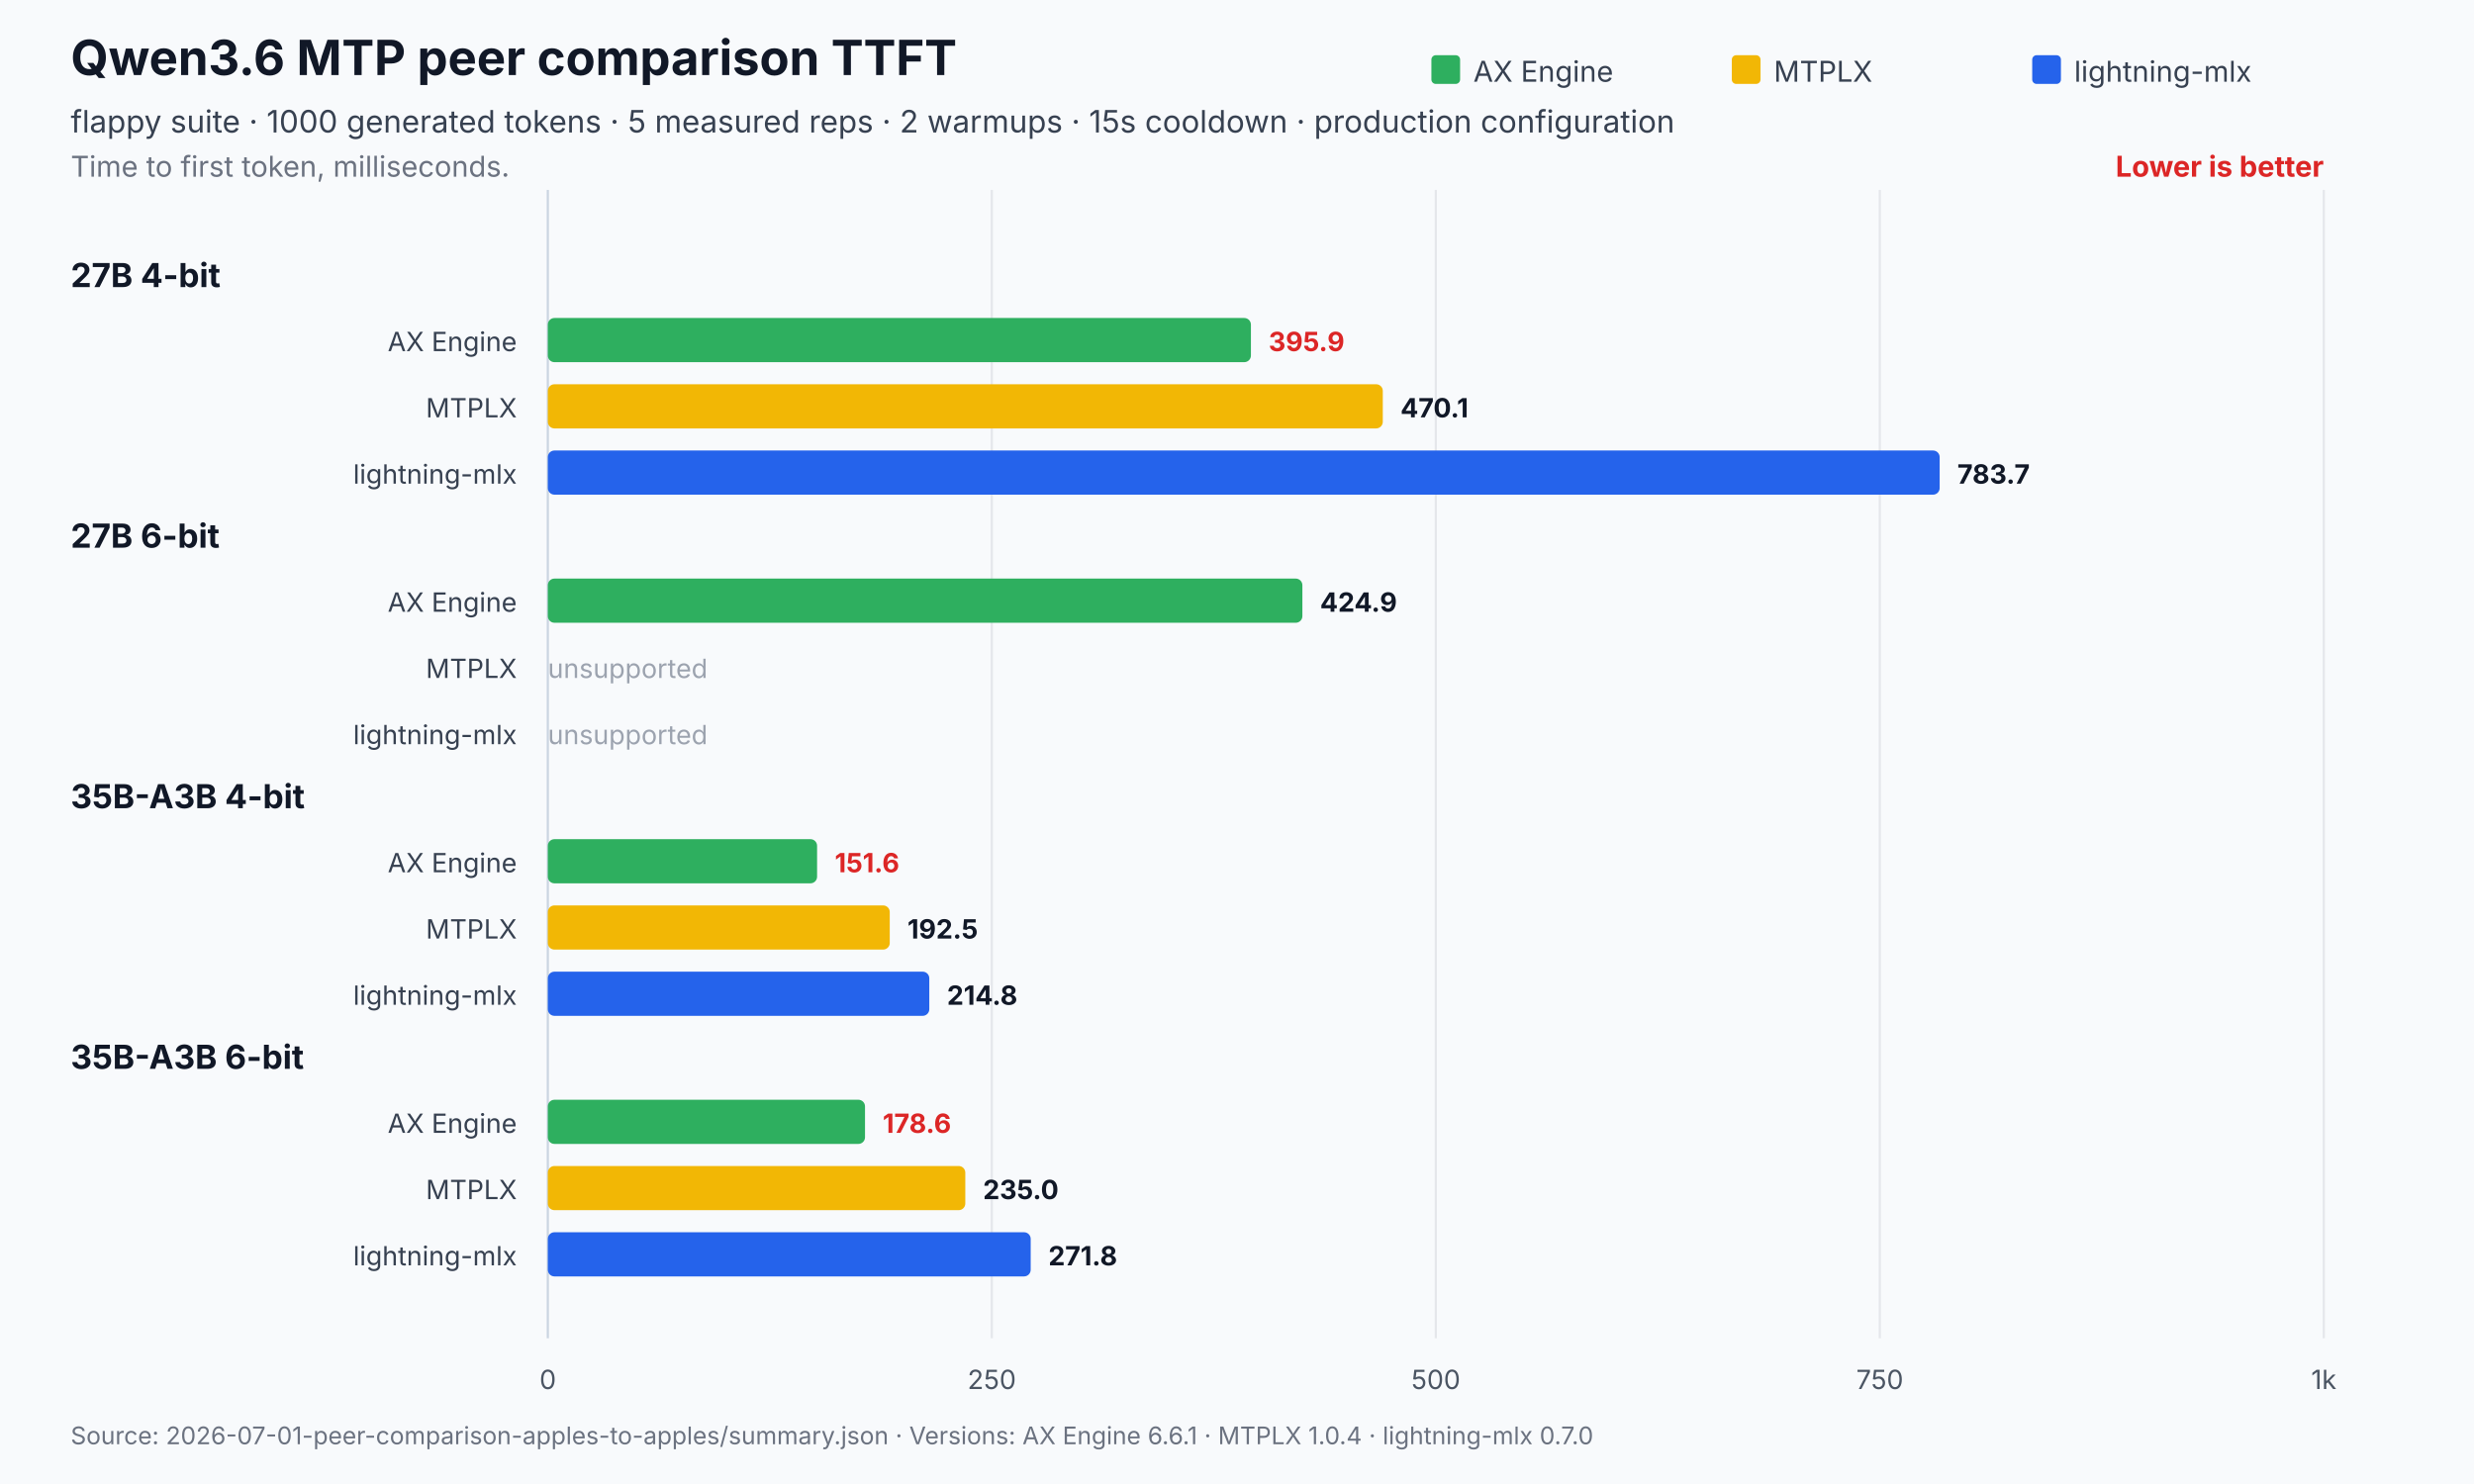
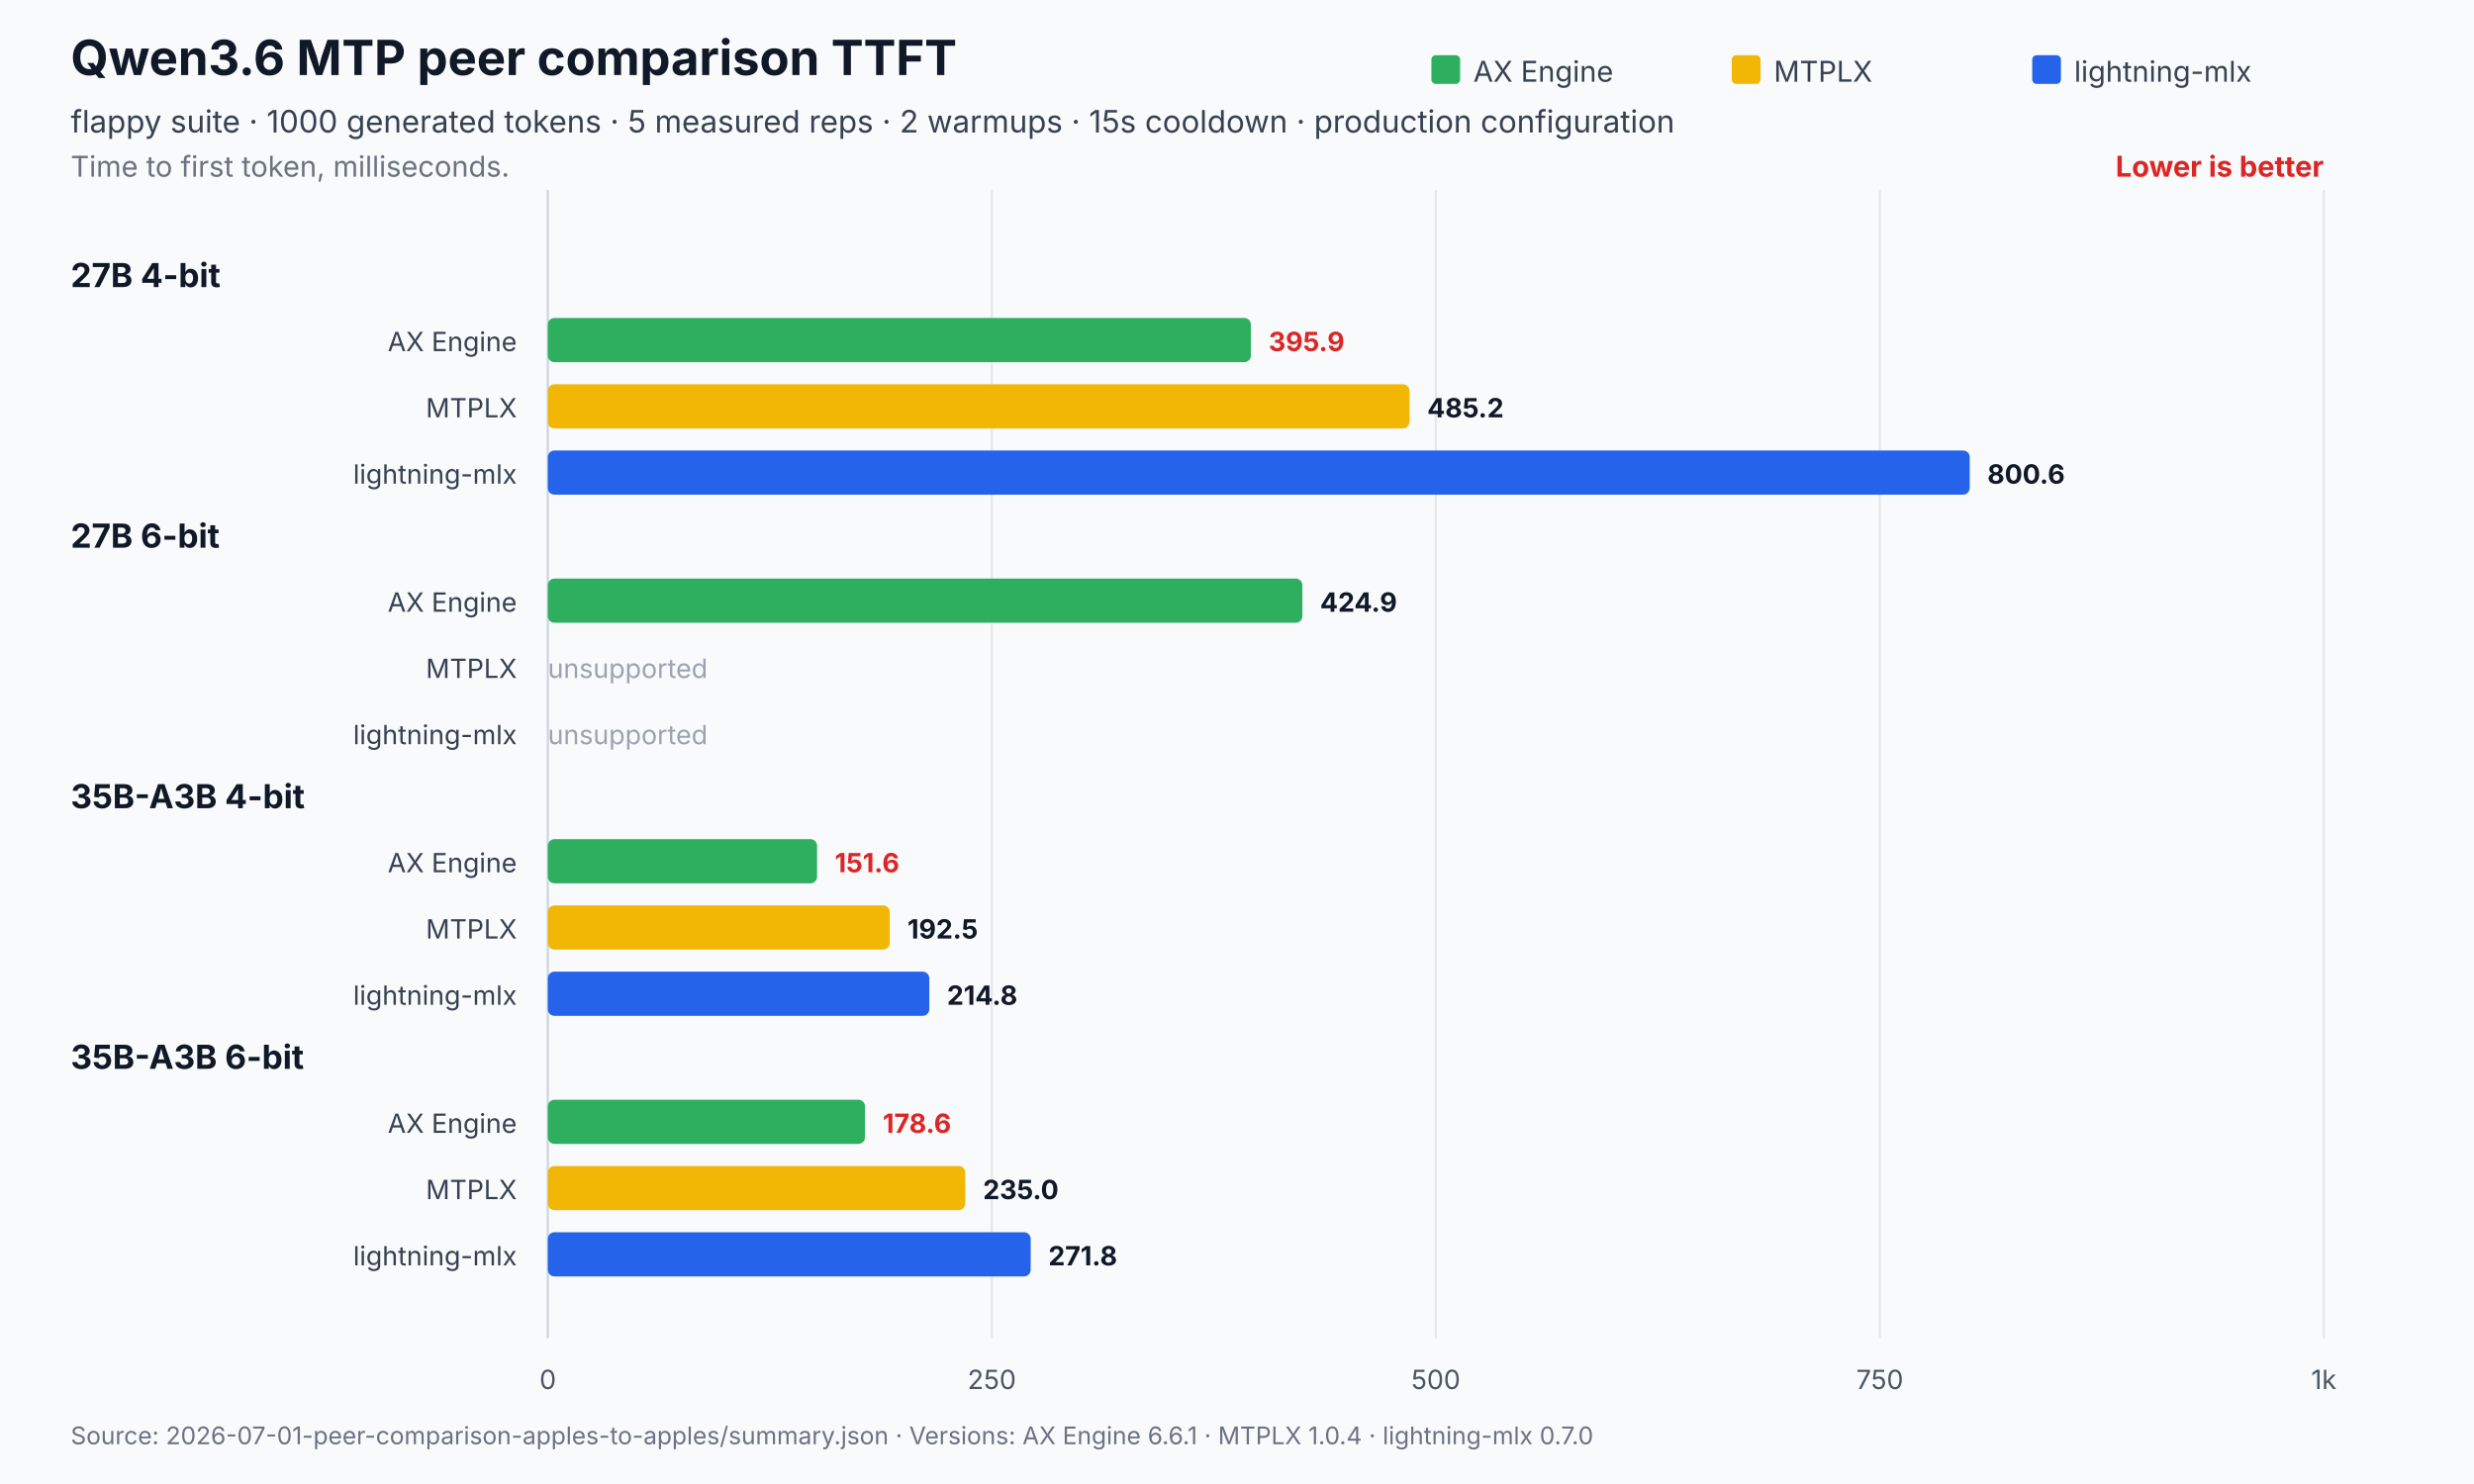
<svg xmlns="http://www.w3.org/2000/svg" width="1120" height="672" viewBox="0 0 1120 672" role="img" aria-labelledby="title desc">
  <rect width="1120" height="672" fill="#f8fafc" />
  <text x="32" y="34" font-family="Inter,Segoe UI,Arial,sans-serif" font-size="22" font-weight="700" fill="#111827">Qwen3.6 MTP peer comparison TTFT</text>
  <text x="32" y="60" font-family="Inter,Segoe UI,Arial,sans-serif" font-size="14" fill="#374151">flappy suite · 1000 generated tokens · 5 measured reps · 2 warmups · 15s cooldown · production configuration</text>
  <text x="32" y="80" font-family="Inter,Segoe UI,Arial,sans-serif" font-size="13" fill="#6b7280">Time to first token, milliseconds.</text>
  <text x="1052.0" y="80" text-anchor="end" font-family="Inter,Segoe UI,Arial,sans-serif" font-size="13" font-weight="700" fill="#dc2626">Lower is better</text>
  <line x1="248.0" y1="86.0" x2="248.0" y2="606" stroke="#cbd5e1" stroke-width="1" />
  <text x="248.0" y="629" text-anchor="middle" font-family="Inter,Segoe UI,Arial,sans-serif" font-size="12" fill="#4b5563">0</text>
  <line x1="449.0" y1="86.0" x2="449.0" y2="606" stroke="#e5e7eb" stroke-width="1" />
  <text x="449.0" y="629" text-anchor="middle" font-family="Inter,Segoe UI,Arial,sans-serif" font-size="12" fill="#4b5563">250</text>
  <line x1="650.0" y1="86.0" x2="650.0" y2="606" stroke="#e5e7eb" stroke-width="1" />
  <text x="650.0" y="629" text-anchor="middle" font-family="Inter,Segoe UI,Arial,sans-serif" font-size="12" fill="#4b5563">500</text>
  <line x1="851.0" y1="86.0" x2="851.0" y2="606" stroke="#e5e7eb" stroke-width="1" />
  <text x="851.0" y="629" text-anchor="middle" font-family="Inter,Segoe UI,Arial,sans-serif" font-size="12" fill="#4b5563">750</text>
  <line x1="1052.0" y1="86.0" x2="1052.0" y2="606" stroke="#e5e7eb" stroke-width="1" />
  <text x="1052.0" y="629" text-anchor="middle" font-family="Inter,Segoe UI,Arial,sans-serif" font-size="12" fill="#4b5563">1k</text>
  <rect x="648.0" y="25" width="13" height="13" rx="2" fill="#2eaf5f" />
  <text x="667.0" y="37" font-family="Inter,Segoe UI,Arial,sans-serif" font-size="13" fill="#374151">AX Engine</text>
  <rect x="784.0" y="25" width="13" height="13" rx="2" fill="#f2b705" />
  <text x="803.0" y="37" font-family="Inter,Segoe UI,Arial,sans-serif" font-size="13" fill="#374151">MTPLX</text>
  <rect x="920.0" y="25" width="13" height="13" rx="2" fill="#2563eb" />
  <text x="939.0" y="37" font-family="Inter,Segoe UI,Arial,sans-serif" font-size="13" fill="#374151">lightning-mlx</text>
  <text x="32" y="130.0" font-family="Inter,Segoe UI,Arial,sans-serif" font-size="15" font-weight="700" fill="#111827">27B 4-bit</text>
  <text x="234.0" y="159.0" text-anchor="end" font-family="Inter,Segoe UI,Arial,sans-serif" font-size="12" fill="#374151">AX Engine</text>
  <rect x="248.0" y="144.0" width="318.3" height="20.0" rx="3" fill="#2eaf5f" opacity="1" />
  <text x="574.3" y="159.0" font-family="Inter,Segoe UI,Arial,sans-serif" font-size="12" font-weight="700" fill="#dc2626">395.9</text>
  <text x="234.0" y="189.0" text-anchor="end" font-family="Inter,Segoe UI,Arial,sans-serif" font-size="12" fill="#374151">MTPLX</text>
-   <rect x="248.0" y="174.0" width="378.0" height="20.0" rx="3" fill="#f2b705" opacity="1" />
-   <text x="634.0" y="189.0" font-family="Inter,Segoe UI,Arial,sans-serif" font-size="12" font-weight="700" fill="#111827">470.1</text>
+   <rect x="248.0" y="174.0" width="390.1" height="20.0" rx="3" fill="#f2b705" opacity="1" />
+   <text x="646.1" y="189.0" font-family="Inter,Segoe UI,Arial,sans-serif" font-size="12" font-weight="700" fill="#111827">485.2</text>
  <text x="234.0" y="219.0" text-anchor="end" font-family="Inter,Segoe UI,Arial,sans-serif" font-size="12" fill="#374151">lightning-mlx</text>
-   <rect x="248.0" y="204.0" width="630.1" height="20.0" rx="3" fill="#2563eb" opacity="1" />
-   <text x="886.1" y="219.0" font-family="Inter,Segoe UI,Arial,sans-serif" font-size="12" font-weight="700" fill="#111827">783.7</text>
+   <rect x="248.0" y="204.0" width="643.7" height="20.0" rx="3" fill="#2563eb" opacity="1" />
+   <text x="899.7" y="219.0" font-family="Inter,Segoe UI,Arial,sans-serif" font-size="12" font-weight="700" fill="#111827">800.6</text>
  <text x="32" y="248.0" font-family="Inter,Segoe UI,Arial,sans-serif" font-size="15" font-weight="700" fill="#111827">27B 6-bit</text>
  <text x="234.0" y="277.0" text-anchor="end" font-family="Inter,Segoe UI,Arial,sans-serif" font-size="12" fill="#374151">AX Engine</text>
  <rect x="248.0" y="262.0" width="341.6" height="20.0" rx="3" fill="#2eaf5f" opacity="1" />
  <text x="597.6" y="277.0" font-family="Inter,Segoe UI,Arial,sans-serif" font-size="12" font-weight="700" fill="#111827">424.9</text>
  <text x="234.0" y="307.0" text-anchor="end" font-family="Inter,Segoe UI,Arial,sans-serif" font-size="12" fill="#374151">MTPLX</text>
  <text x="248.0" y="307.0" font-family="Inter,Segoe UI,Arial,sans-serif" font-size="12" fill="#9ca3af">unsupported</text>
  <text x="234.0" y="337.0" text-anchor="end" font-family="Inter,Segoe UI,Arial,sans-serif" font-size="12" fill="#374151">lightning-mlx</text>
  <text x="248.0" y="337.0" font-family="Inter,Segoe UI,Arial,sans-serif" font-size="12" fill="#9ca3af">unsupported</text>
  <text x="32" y="366.0" font-family="Inter,Segoe UI,Arial,sans-serif" font-size="15" font-weight="700" fill="#111827">35B-A3B 4-bit</text>
  <text x="234.0" y="395.0" text-anchor="end" font-family="Inter,Segoe UI,Arial,sans-serif" font-size="12" fill="#374151">AX Engine</text>
  <rect x="248.0" y="380.0" width="121.9" height="20.0" rx="3" fill="#2eaf5f" opacity="1" />
  <text x="377.9" y="395.0" font-family="Inter,Segoe UI,Arial,sans-serif" font-size="12" font-weight="700" fill="#dc2626">151.6</text>
  <text x="234.0" y="425.0" text-anchor="end" font-family="Inter,Segoe UI,Arial,sans-serif" font-size="12" fill="#374151">MTPLX</text>
  <rect x="248.0" y="410.0" width="154.8" height="20.0" rx="3" fill="#f2b705" opacity="1" />
  <text x="410.8" y="425.0" font-family="Inter,Segoe UI,Arial,sans-serif" font-size="12" font-weight="700" fill="#111827">192.5</text>
  <text x="234.0" y="455.0" text-anchor="end" font-family="Inter,Segoe UI,Arial,sans-serif" font-size="12" fill="#374151">lightning-mlx</text>
  <rect x="248.0" y="440.0" width="172.7" height="20.0" rx="3" fill="#2563eb" opacity="1" />
  <text x="428.7" y="455.0" font-family="Inter,Segoe UI,Arial,sans-serif" font-size="12" font-weight="700" fill="#111827">214.8</text>
  <text x="32" y="484.0" font-family="Inter,Segoe UI,Arial,sans-serif" font-size="15" font-weight="700" fill="#111827">35B-A3B 6-bit</text>
  <text x="234.0" y="513.0" text-anchor="end" font-family="Inter,Segoe UI,Arial,sans-serif" font-size="12" fill="#374151">AX Engine</text>
  <rect x="248.0" y="498.0" width="143.6" height="20.0" rx="3" fill="#2eaf5f" opacity="1" />
  <text x="399.6" y="513.0" font-family="Inter,Segoe UI,Arial,sans-serif" font-size="12" font-weight="700" fill="#dc2626">178.6</text>
  <text x="234.0" y="543.0" text-anchor="end" font-family="Inter,Segoe UI,Arial,sans-serif" font-size="12" fill="#374151">MTPLX</text>
  <rect x="248.0" y="528.0" width="189.0" height="20.0" rx="3" fill="#f2b705" opacity="1" />
  <text x="445.0" y="543.0" font-family="Inter,Segoe UI,Arial,sans-serif" font-size="12" font-weight="700" fill="#111827">235.0</text>
  <text x="234.0" y="573.0" text-anchor="end" font-family="Inter,Segoe UI,Arial,sans-serif" font-size="12" fill="#374151">lightning-mlx</text>
  <rect x="248.0" y="558.0" width="218.6" height="20.0" rx="3" fill="#2563eb" opacity="1" />
  <text x="474.6" y="573.0" font-family="Inter,Segoe UI,Arial,sans-serif" font-size="12" font-weight="700" fill="#111827">271.8</text>
  <text x="32" y="654" font-family="Inter,Segoe UI,Arial,sans-serif" font-size="11" fill="#6b7280">Source: 2026-07-01-peer-comparison-apples-to-apples/summary.json   ·   Versions: AX Engine 6.6.1 · MTPLX 1.0.4 · lightning-mlx 0.7.0</text>
</svg>
